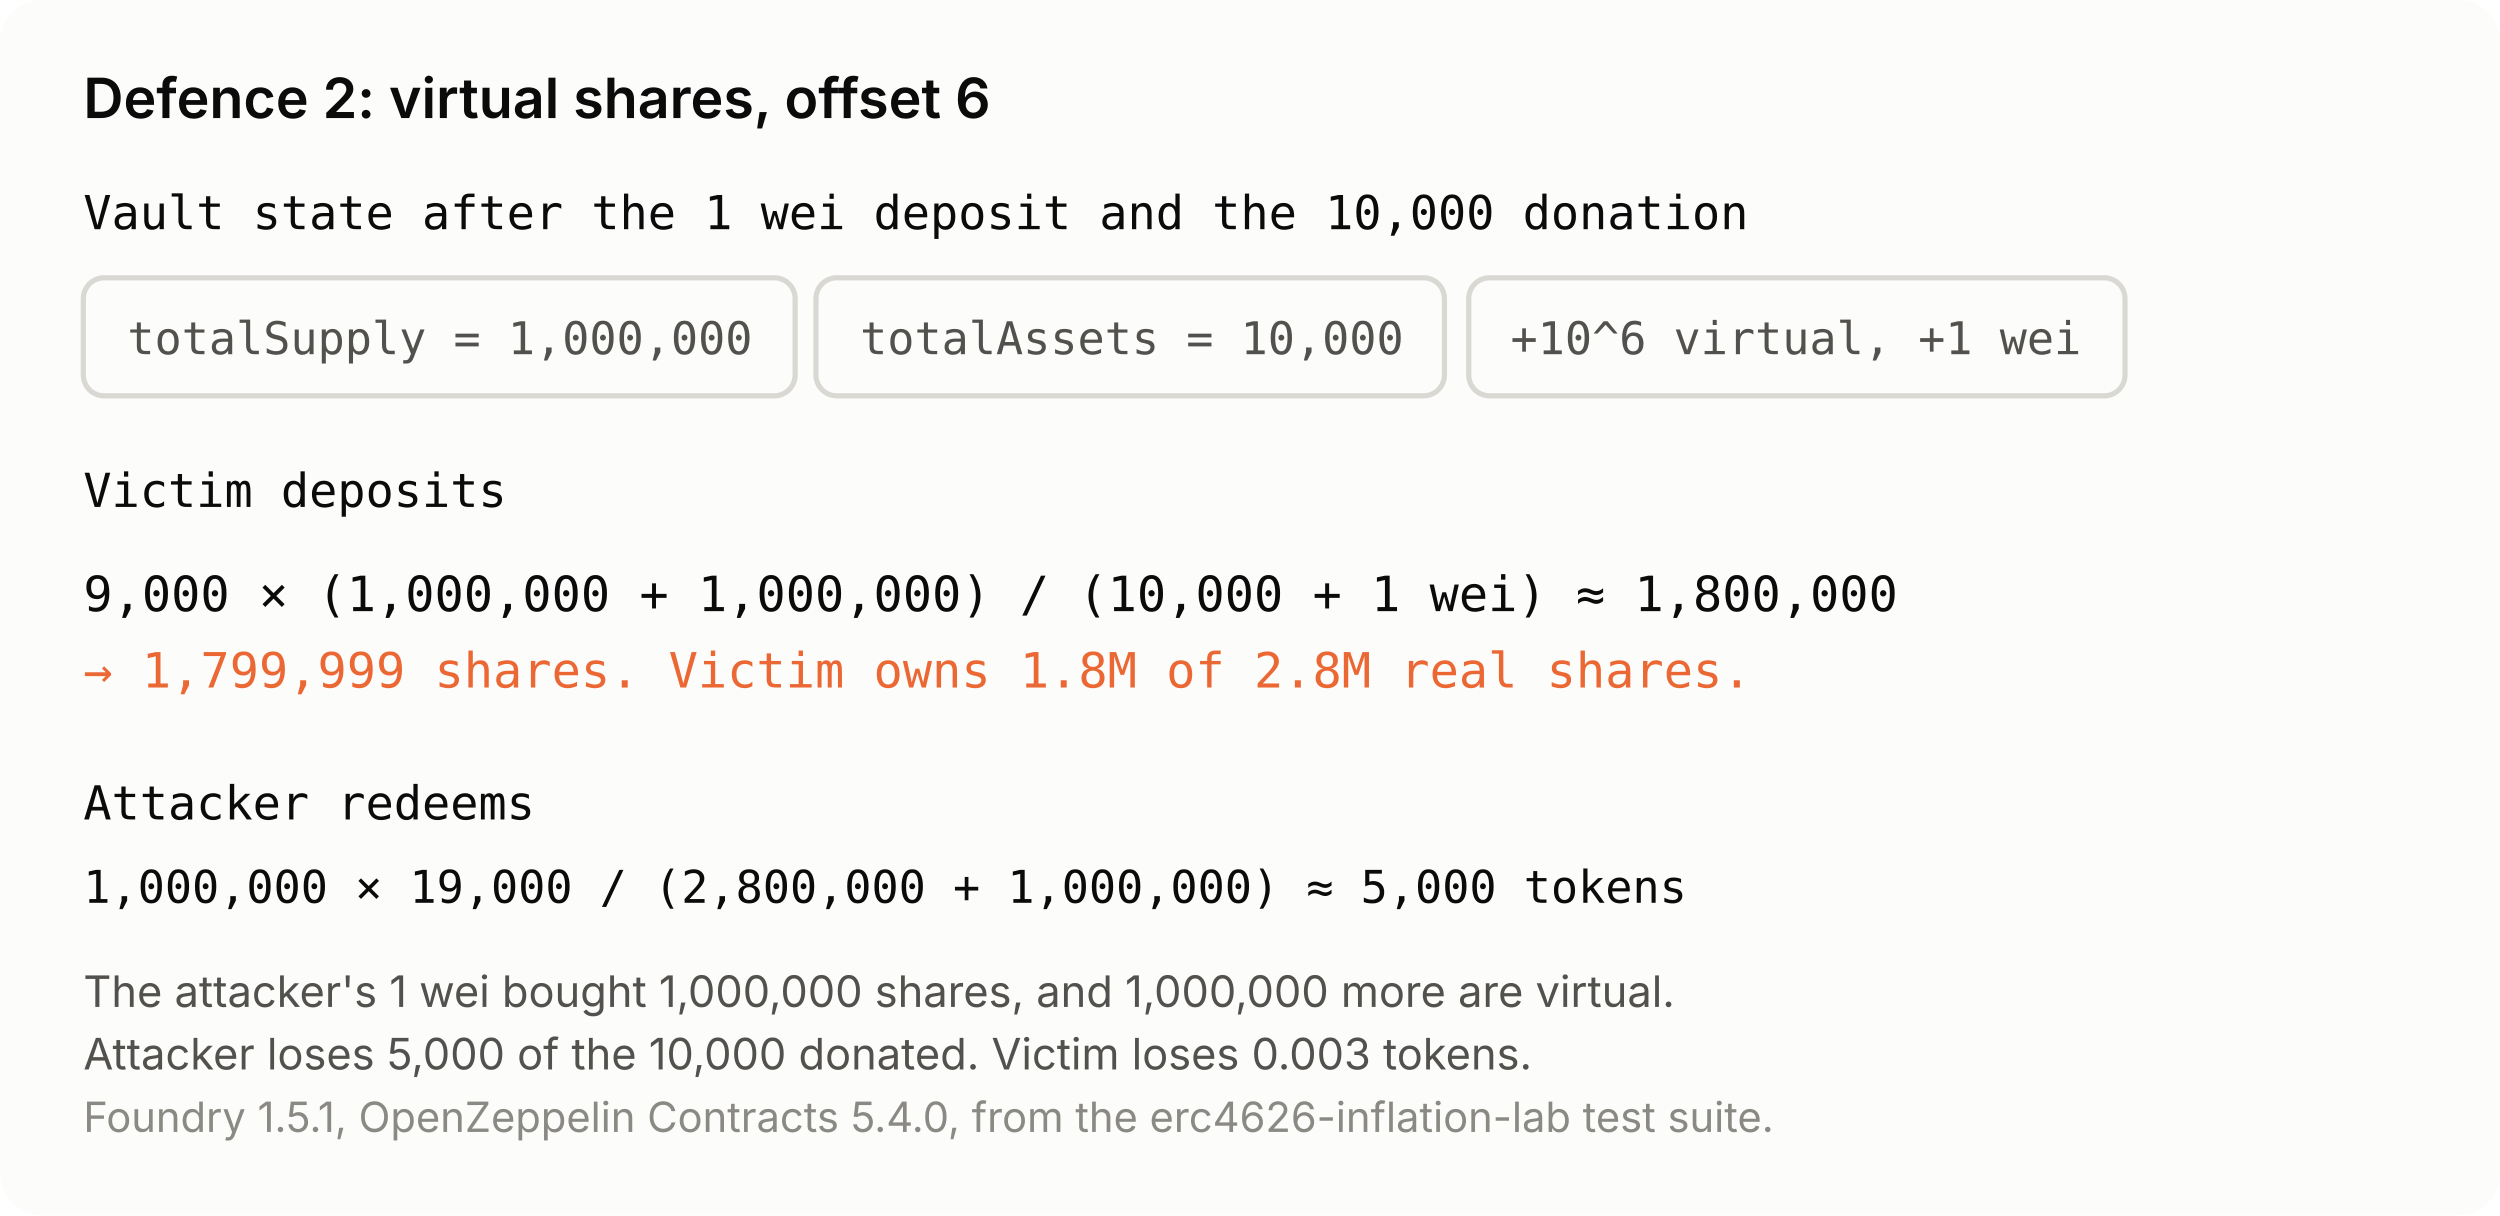
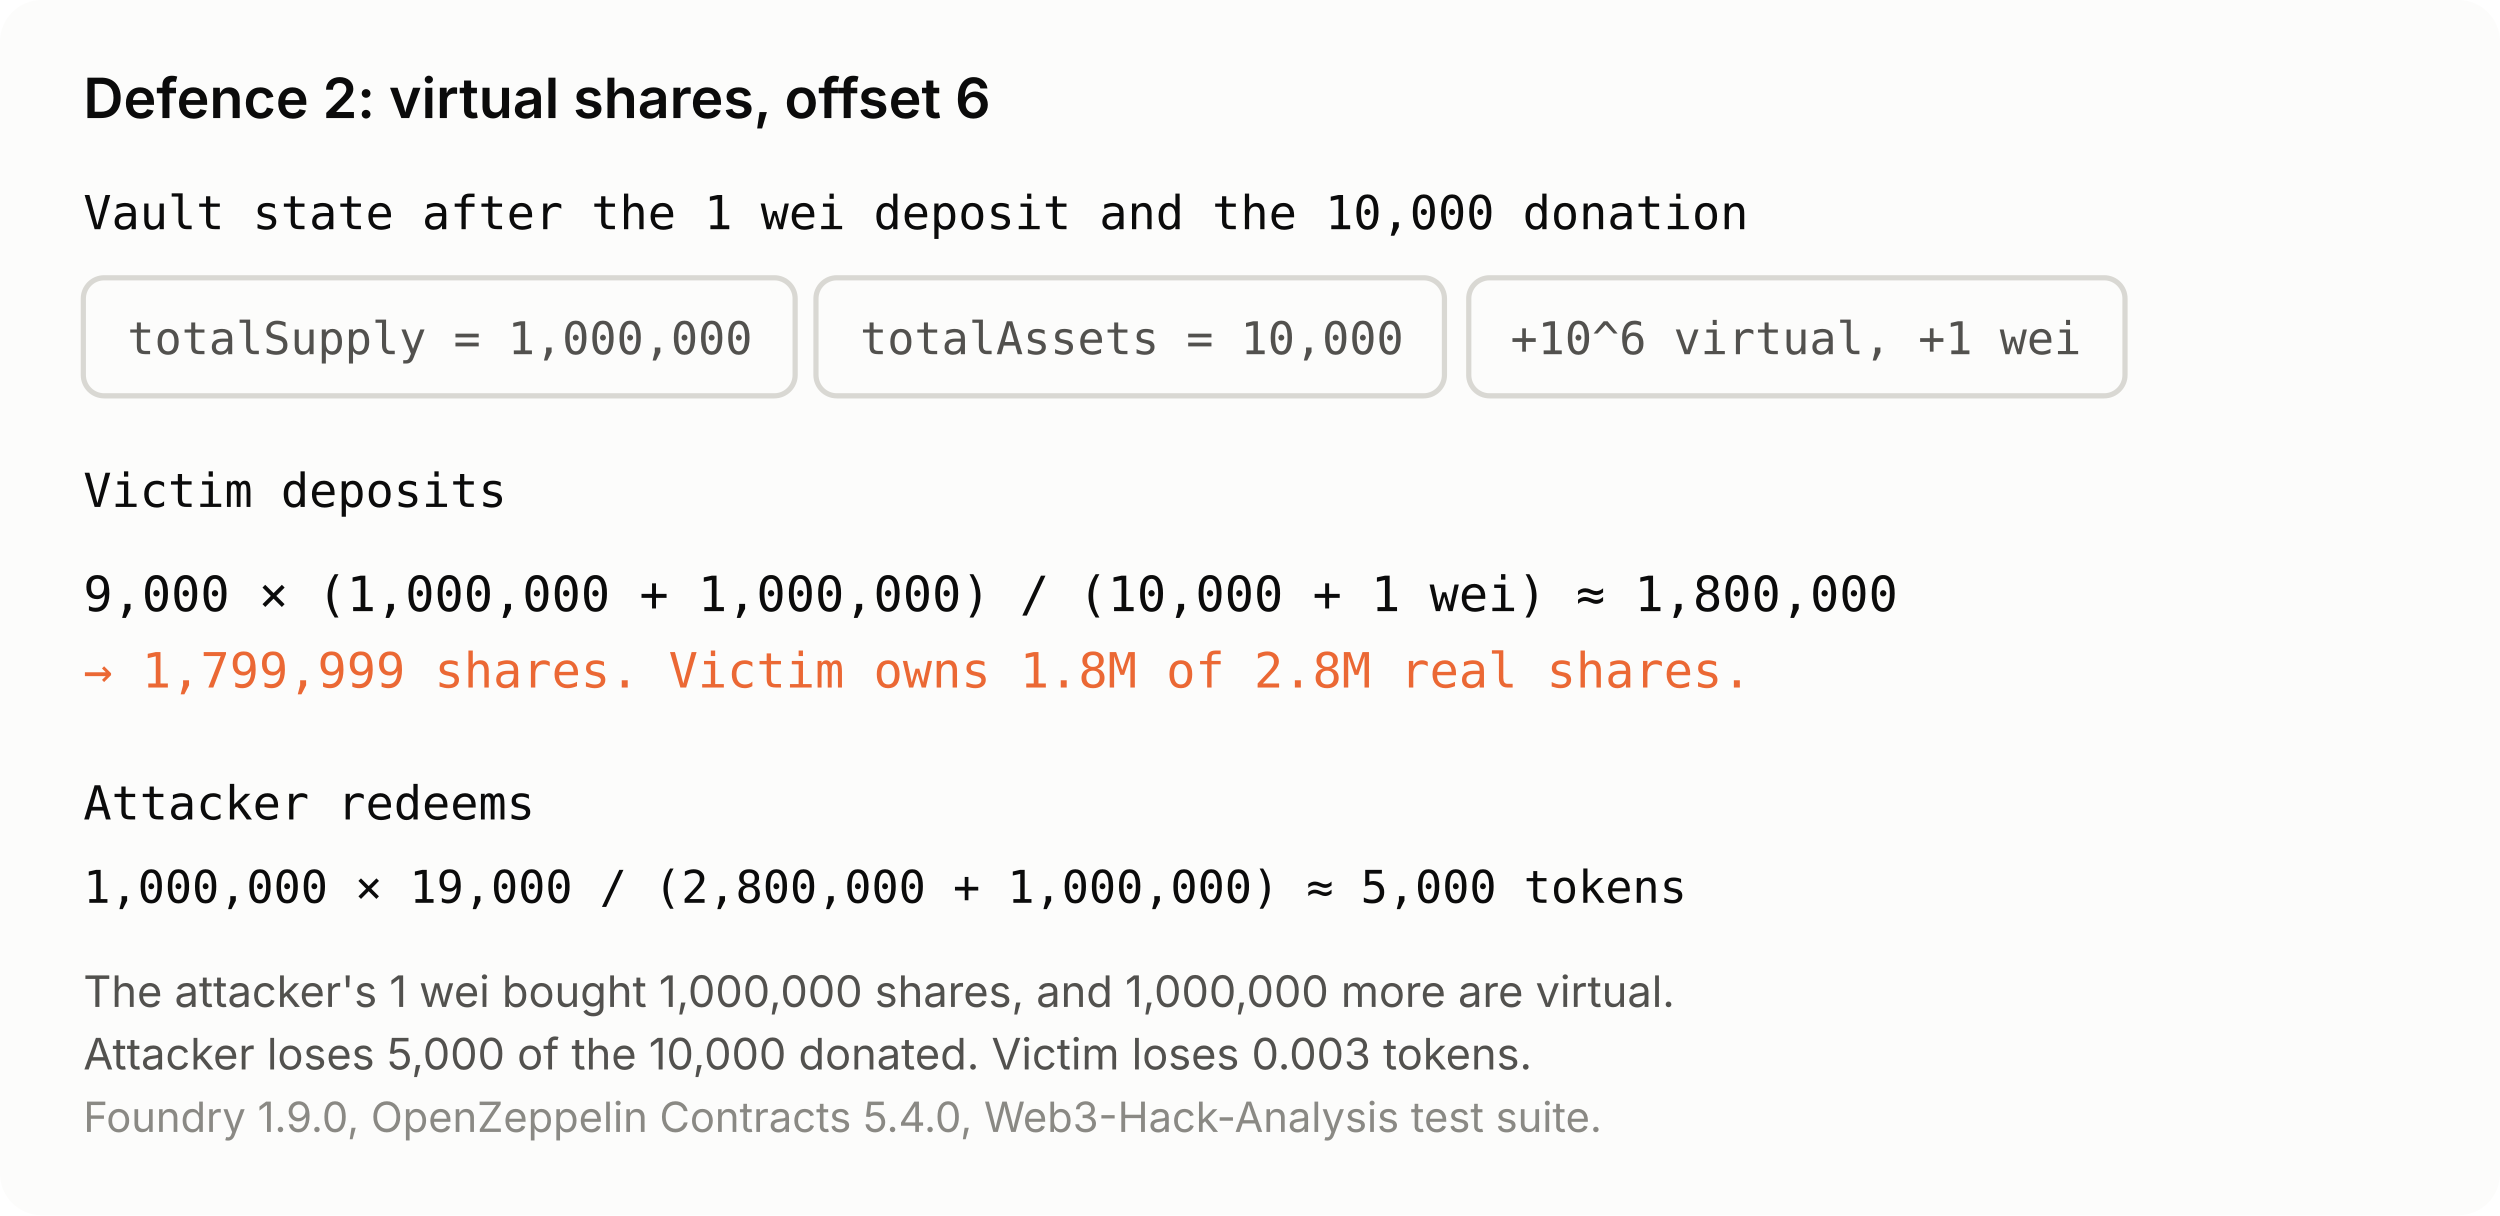
<svg xmlns="http://www.w3.org/2000/svg" viewBox="0 0 720 350" width="720" height="350" role="img" aria-labelledby="t">
  <rect width="720" height="350" rx="12" fill="#fcfcfb" />
  <text x="24" y="34" text-anchor="start" font-family="Inter, Helvetica, Arial, sans-serif" font-size="16" font-weight="600" fill="#0b0b0b" xml:space="preserve">Defence 2: virtual shares, offset 6</text>
  <text x="24" y="66" text-anchor="start" font-family="JetBrains Mono, SFMono-Regular, Menlo, Consolas, monospace" font-size="13.5" font-weight="normal" fill="#0b0b0b" xml:space="preserve">Vault state after the 1 wei deposit and the 10,000 donation</text>
  <rect x="24" y="80" width="205" height="34" rx="6" fill="#fcfcfb" fill-opacity="1" stroke="#d9d8d3" stroke-width="1.5" />
  <text x="126.69" y="102" text-anchor="middle" font-family="JetBrains Mono, SFMono-Regular, Menlo, Consolas, monospace" font-size="13" font-weight="normal" fill="#52514e" xml:space="preserve">totalSupply = 1,000,000</text>
  <rect x="235" y="80" width="181" height="34" rx="6" fill="#fcfcfb" fill-opacity="1" stroke="#d9d8d3" stroke-width="1.5" />
  <text x="325.98" y="102" text-anchor="middle" font-family="JetBrains Mono, SFMono-Regular, Menlo, Consolas, monospace" font-size="13" font-weight="normal" fill="#52514e" xml:space="preserve">totalAssets = 10,000</text>
  <rect x="423" y="80" width="189" height="34" rx="6" fill="#fcfcfb" fill-opacity="1" stroke="#d9d8d3" stroke-width="1.5" />
  <text x="517.21" y="102" text-anchor="middle" font-family="JetBrains Mono, SFMono-Regular, Menlo, Consolas, monospace" font-size="13" font-weight="normal" fill="#52514e" xml:space="preserve">+10^6 virtual, +1 wei</text>
  <text x="24" y="146" text-anchor="start" font-family="JetBrains Mono, SFMono-Regular, Menlo, Consolas, monospace" font-size="13.5" font-weight="normal" fill="#0b0b0b" xml:space="preserve">Victim deposits</text>
  <text x="24" y="176" text-anchor="start" font-family="JetBrains Mono, SFMono-Regular, Menlo, Consolas, monospace" font-size="14" font-weight="normal" fill="#0b0b0b" xml:space="preserve">9,000 × (1,000,000 + 1,000,000) / (10,000 + 1 wei) ≈ 1,800,000</text>
  <text x="24" y="198" text-anchor="start" font-family="JetBrains Mono, SFMono-Regular, Menlo, Consolas, monospace" font-size="14" font-weight="normal" fill="#eb6834" xml:space="preserve">→ 1,799,999 shares. Victim owns 1.8M of 2.8M real shares.</text>
  <text x="24" y="236" text-anchor="start" font-family="JetBrains Mono, SFMono-Regular, Menlo, Consolas, monospace" font-size="13.5" font-weight="normal" fill="#0b0b0b" xml:space="preserve">Attacker redeems</text>
  <text x="24" y="260" text-anchor="start" font-family="JetBrains Mono, SFMono-Regular, Menlo, Consolas, monospace" font-size="13" font-weight="normal" fill="#0b0b0b" xml:space="preserve">1,000,000 × 19,000 / (2,800,000 + 1,000,000) ≈ 5,000 tokens</text>
  <text x="24" y="290" text-anchor="start" font-family="Inter, Helvetica, Arial, sans-serif" font-size="12.5" font-weight="normal" fill="#52514e" xml:space="preserve">The attacker's 1 wei bought 1,000,000 shares, and 1,000,000 more are virtual.</text>
  <text x="24" y="308" text-anchor="start" font-family="Inter, Helvetica, Arial, sans-serif" font-size="12.5" font-weight="normal" fill="#52514e" xml:space="preserve">Attacker loses 5,000 of the 10,000 donated. Victim loses 0.003 tokens.</text>
-   <text x="24" y="326" text-anchor="start" font-family="Inter, Helvetica, Arial, sans-serif" font-size="12" font-weight="normal" fill="#8a8984" xml:space="preserve">Foundry 1.5.1, OpenZeppelin Contracts 5.4.0, from the erc4626-inflation-lab test suite.</text>
+   <text x="24" y="326" text-anchor="start" font-family="Inter, Helvetica, Arial, sans-serif" font-size="12" font-weight="normal" fill="#8a8984" xml:space="preserve">Foundry 1.9.0, OpenZeppelin Contracts 5.4.0, Web3-Hack-Analysis test suite.</text>
</svg>
